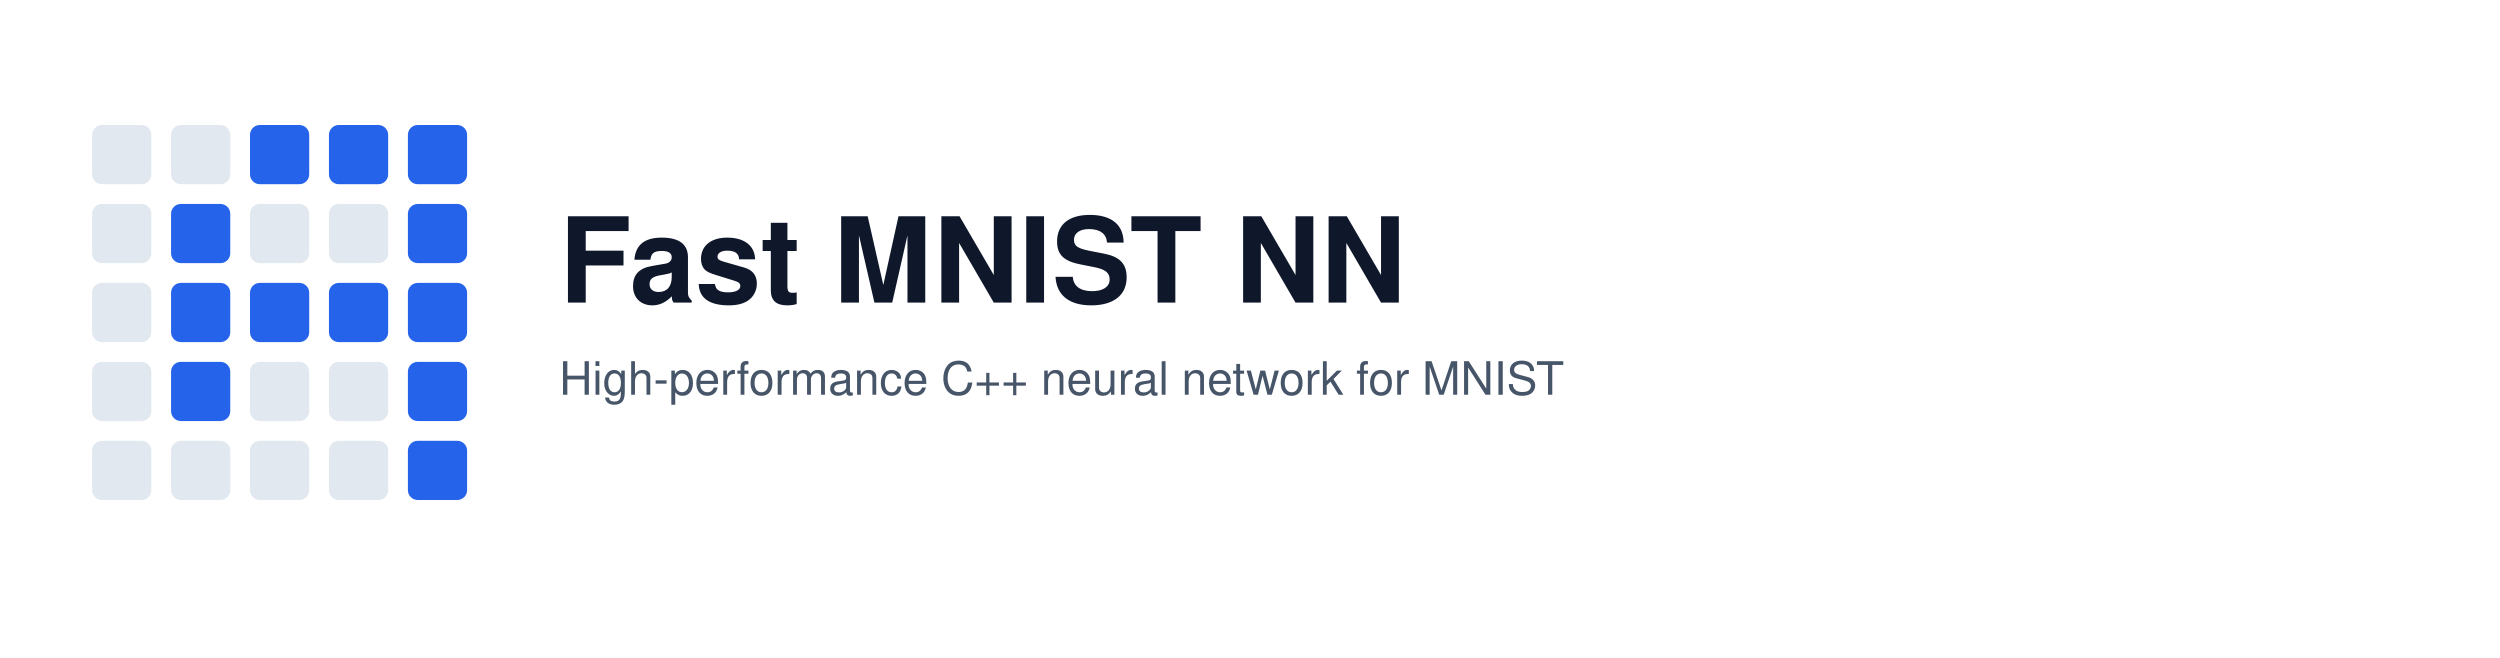
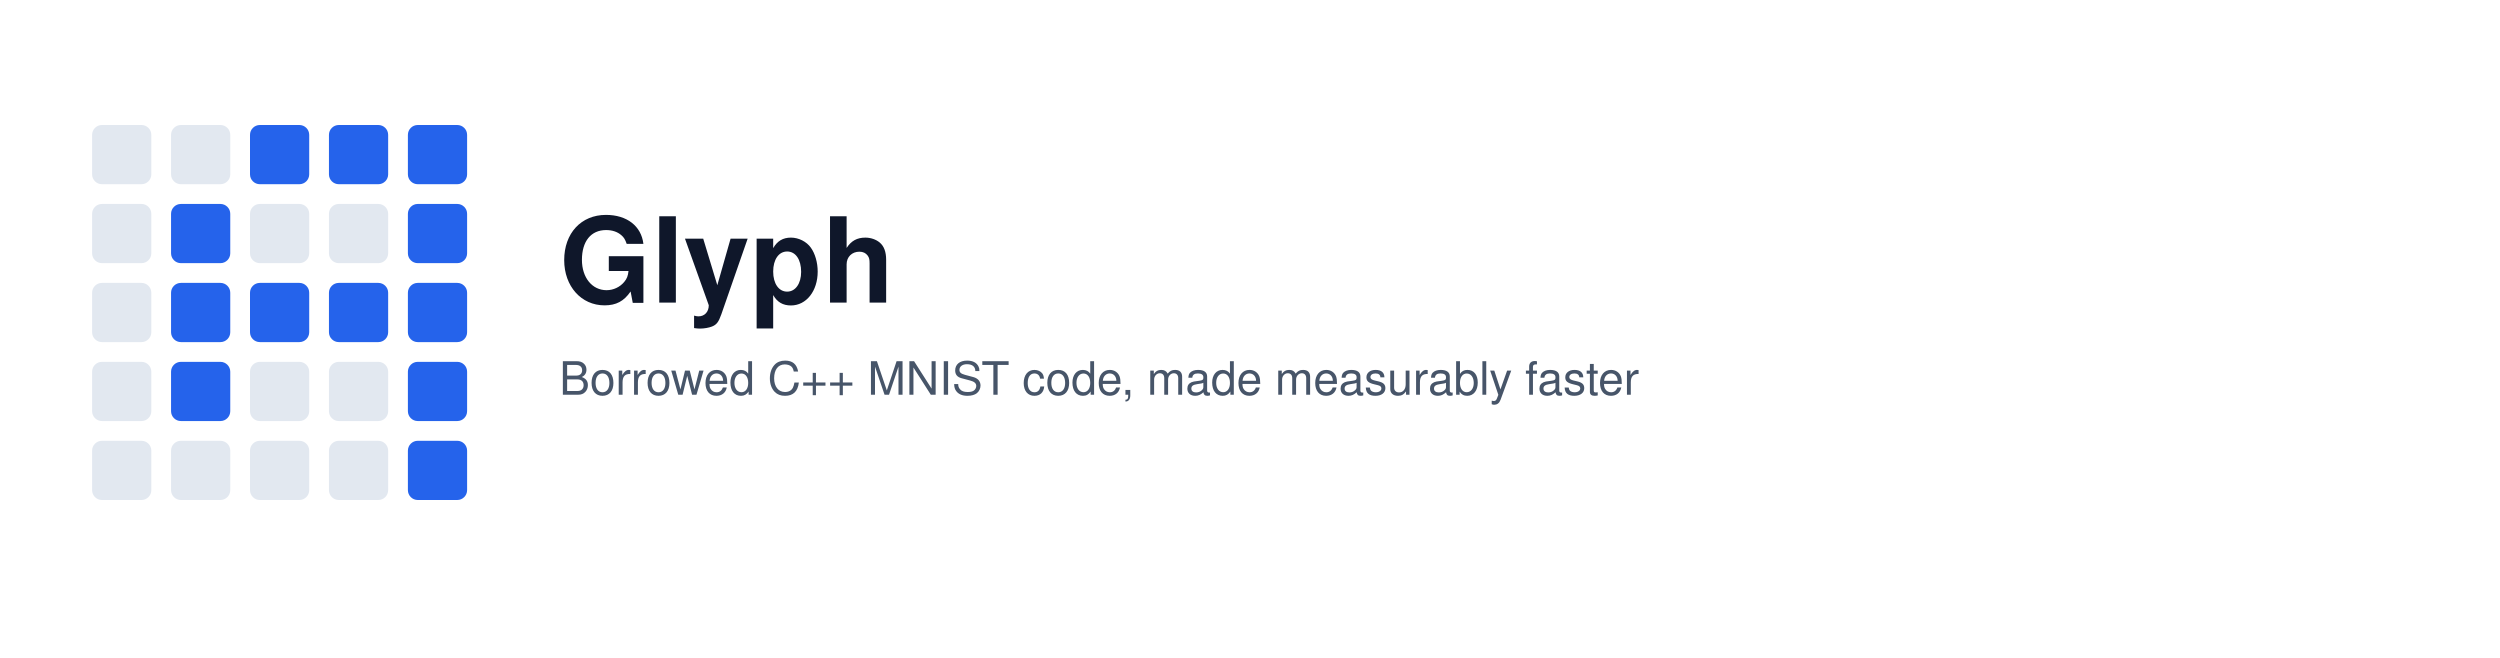
<svg xmlns="http://www.w3.org/2000/svg" width="760" height="200" viewBox="0 0 760 200">
  <defs>
    <style>
      .title { font: 700 36px "Avenir Next", "Avenir", "Segoe UI",
               "Helvetica", "Arial", sans-serif; fill: #0f172a; }
      .subtitle { font: 500 14px "Avenir Next", "Avenir", "Segoe UI",
                  "Helvetica", "Arial", sans-serif; fill: #475569; }
    </style>
  </defs>
  <g transform="translate(28,38)">
    <rect x="0" y="0" width="18" height="18" rx="3" fill="#e2e8f0" />
    <rect x="24" y="0" width="18" height="18" rx="3" fill="#e2e8f0" />
    <rect x="48" y="0" width="18" height="18" rx="3" fill="#2563eb" />
    <rect x="72" y="0" width="18" height="18" rx="3" fill="#2563eb" />
    <rect x="96" y="0" width="18" height="18" rx="3" fill="#2563eb" />
    <rect x="0" y="24" width="18" height="18" rx="3" fill="#e2e8f0" />
    <rect x="24" y="24" width="18" height="18" rx="3" fill="#2563eb" />
    <rect x="48" y="24" width="18" height="18" rx="3" fill="#e2e8f0" />
    <rect x="72" y="24" width="18" height="18" rx="3" fill="#e2e8f0" />
    <rect x="96" y="24" width="18" height="18" rx="3" fill="#2563eb" />
    <rect x="0" y="48" width="18" height="18" rx="3" fill="#e2e8f0" />
    <rect x="24" y="48" width="18" height="18" rx="3" fill="#2563eb" />
    <rect x="48" y="48" width="18" height="18" rx="3" fill="#2563eb" />
    <rect x="72" y="48" width="18" height="18" rx="3" fill="#2563eb" />
    <rect x="96" y="48" width="18" height="18" rx="3" fill="#2563eb" />
    <rect x="0" y="72" width="18" height="18" rx="3" fill="#e2e8f0" />
    <rect x="24" y="72" width="18" height="18" rx="3" fill="#2563eb" />
    <rect x="48" y="72" width="18" height="18" rx="3" fill="#e2e8f0" />
    <rect x="72" y="72" width="18" height="18" rx="3" fill="#e2e8f0" />
    <rect x="96" y="72" width="18" height="18" rx="3" fill="#2563eb" />
    <rect x="0" y="96" width="18" height="18" rx="3" fill="#e2e8f0" />
    <rect x="24" y="96" width="18" height="18" rx="3" fill="#e2e8f0" />
    <rect x="48" y="96" width="18" height="18" rx="3" fill="#e2e8f0" />
    <rect x="72" y="96" width="18" height="18" rx="3" fill="#e2e8f0" />
    <rect x="96" y="96" width="18" height="18" rx="3" fill="#2563eb" />
  </g>
-   <text x="170" y="92" class="title">Fast MNIST NN</text>
+   <text x="170" y="92" class="title">Glyph</text>
  <text x="170" y="120" class="subtitle">
-     High-performance C++ neural network for MNIST
+     Borrowed C++ MNIST code, made measurably faster
  </text>
</svg>
